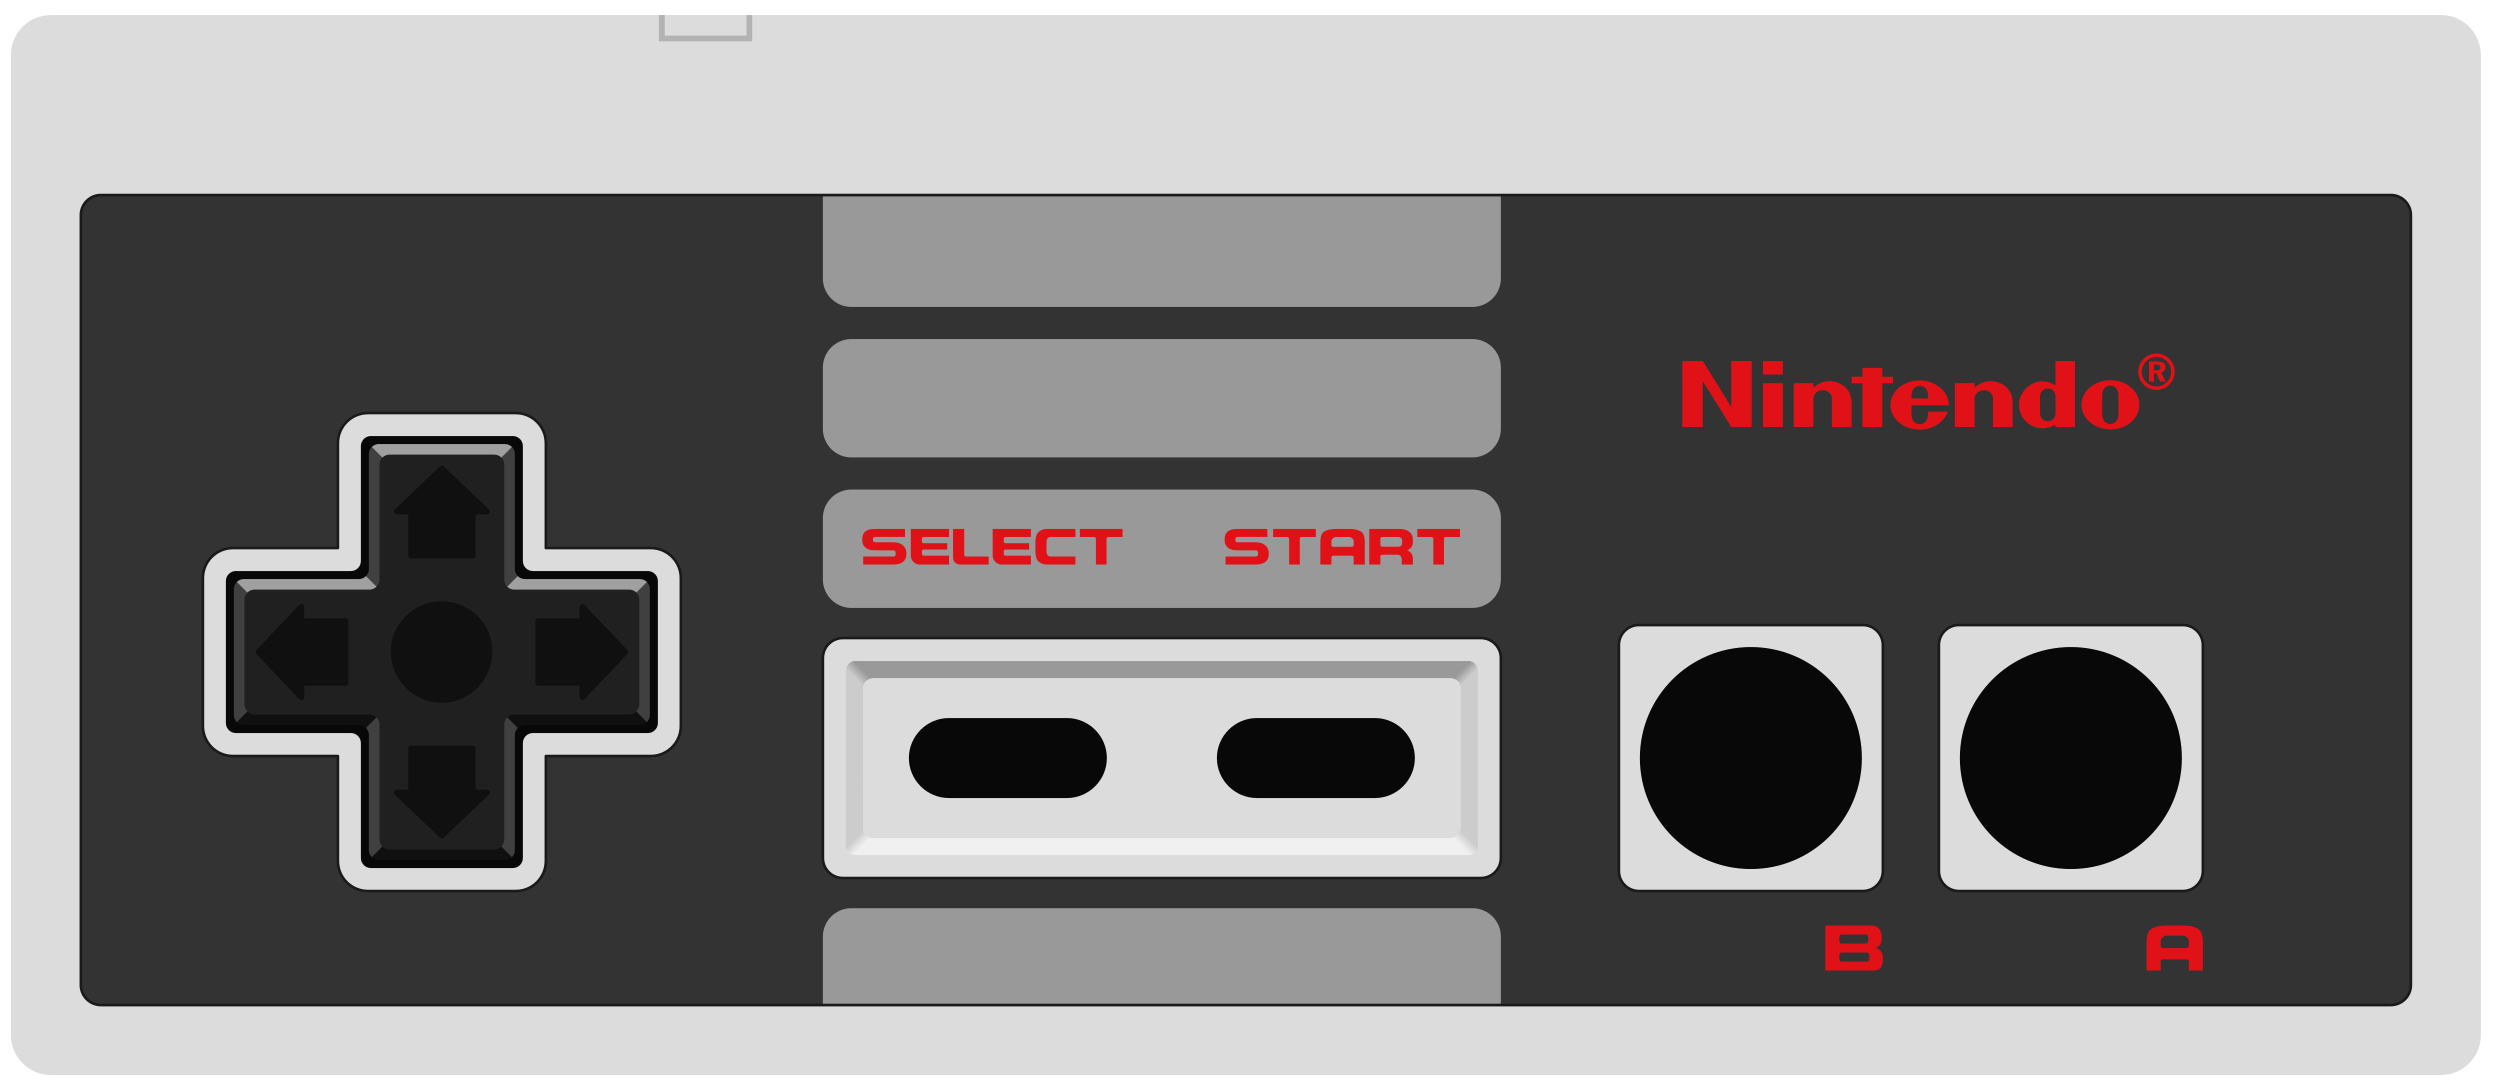
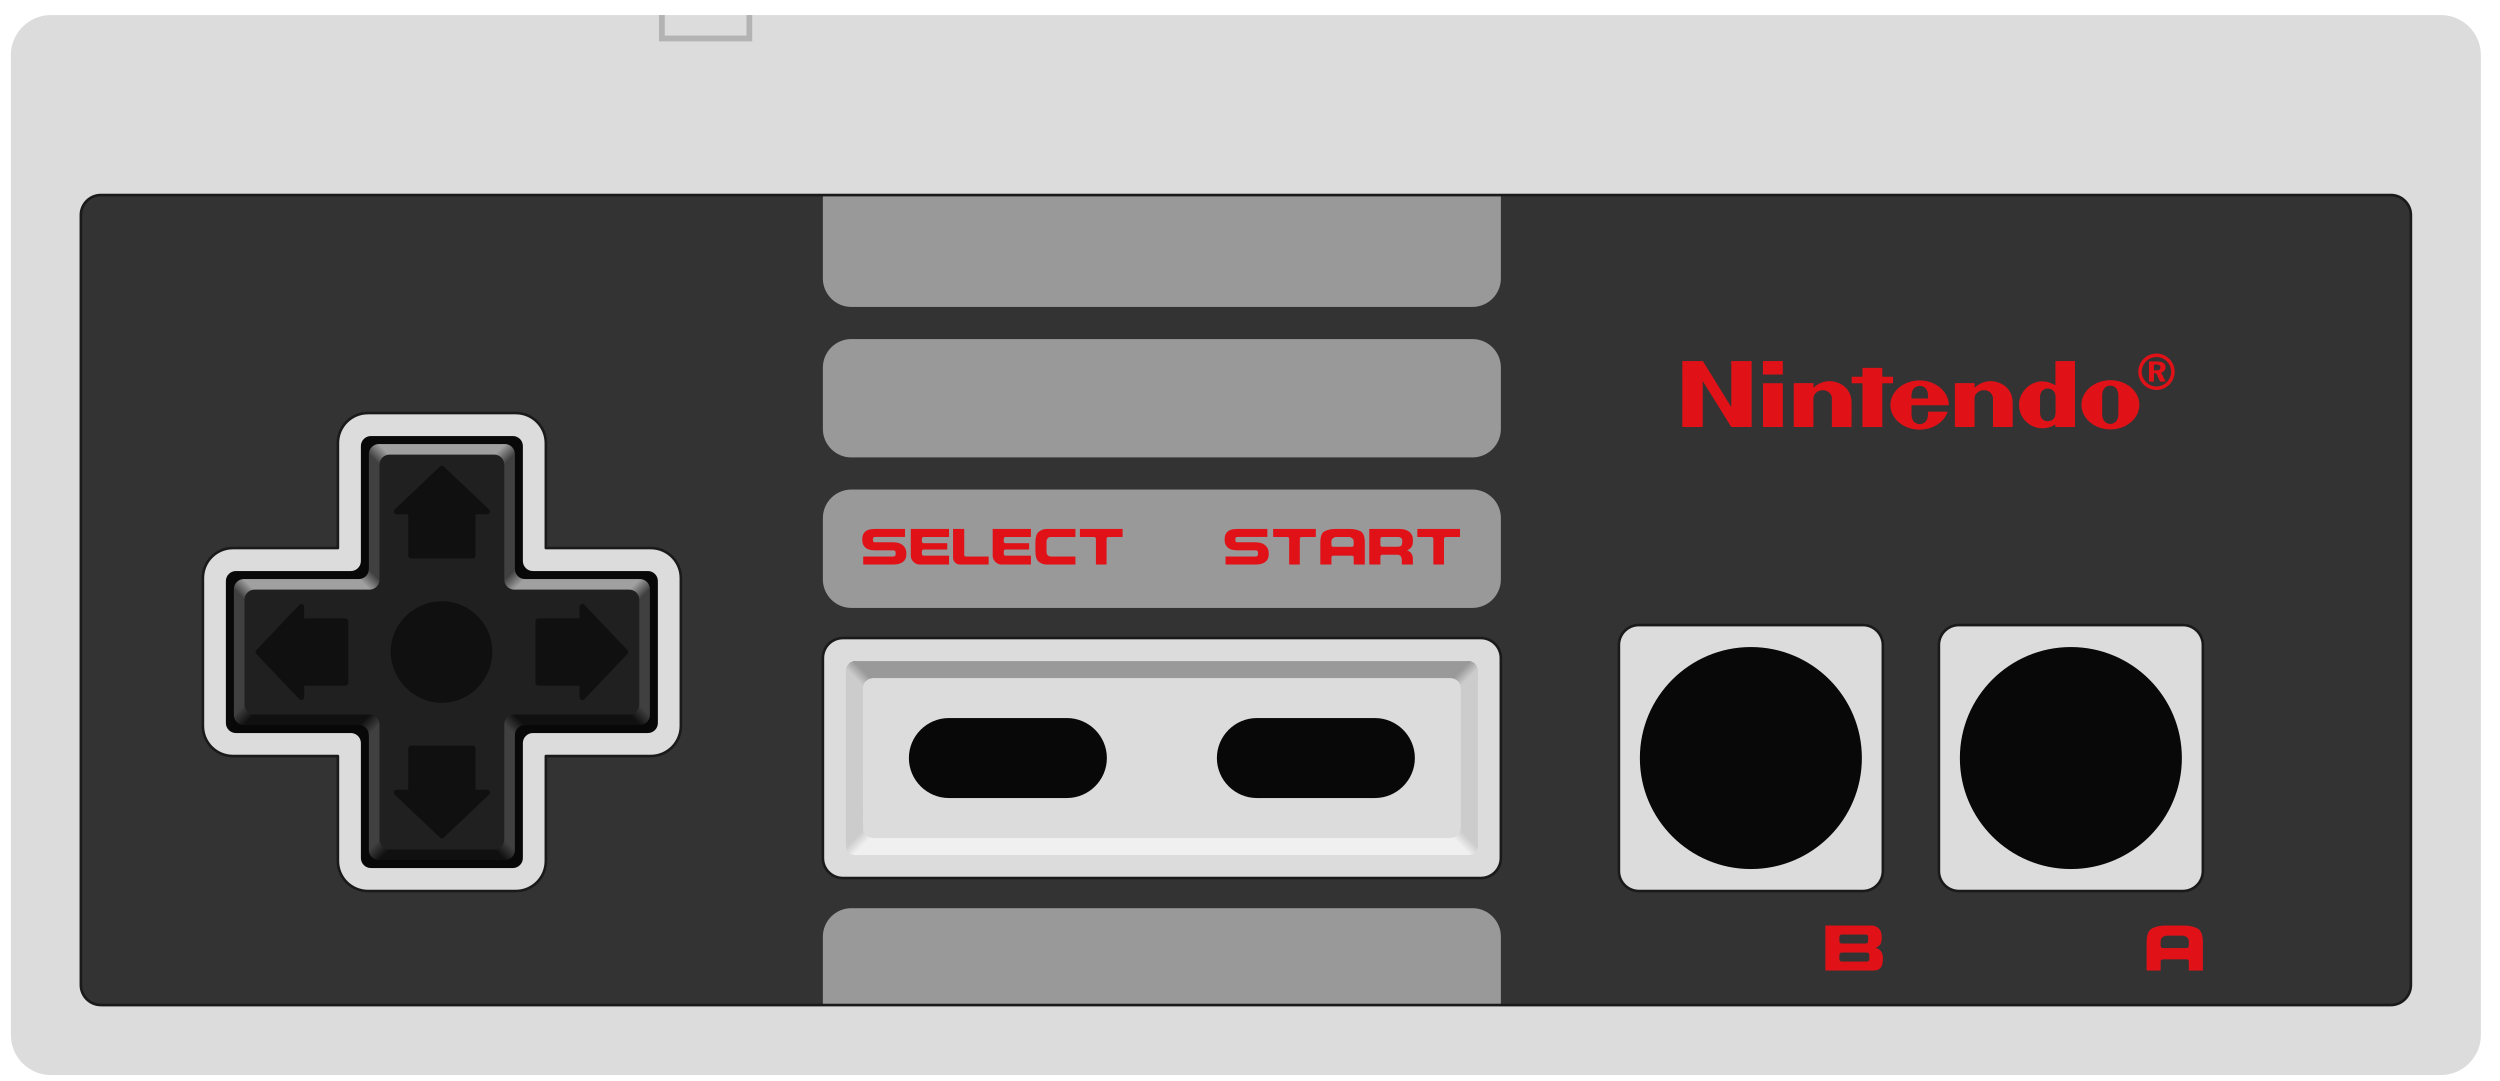
<svg xmlns="http://www.w3.org/2000/svg" xmlns:xlink="http://www.w3.org/1999/xlink" xml:space="preserve" viewBox="0 0 472 204" width="472px" height="204px" version="1.1" style="shape-rendering:geometricPrecision; fill-rule:evenodd; clip-rule:evenodd">
  <defs>
    <style type="text/css">
    .str0 {stroke:#1A1A1A;stroke-width:0.5;stroke-linejoin:round}
    .fil11 {fill:none}
    .fil12 {fill:#080808}
    .fil15 {fill:#101010}
-     .fil16 {fill:#202020}
+     .fil25 {fill:#202020}
    .fil9 {fill:#333333}
    .fil13 {fill:#404040}
    .fil3 {fill:#999999}
    .fil14 {fill:#A0A0A0}
    .fil1 {fill:#B3B3B3}
    .fil2 {fill:#CCCCCC}
    .fil0 {fill:gainsboro}
    .fil10 {fill:#E01218}
    .fil4 {fill:#F0F0F0}
-     .fil17 {fill:black;fill-opacity:0.5}
-     .fil6 {fill:url(#id0)}
-     .fil7 {fill:url(#id1)}
-     .fil5 {fill:url(#id2)}
-     .fil8 {fill:url(#id3)}
+     .fil26 {fill:black;fill-opacity:0.5}
+     .fil24 {fill:url(#id0)}
+     .fil17 {fill:url(#id1)}
+     .fil23 {fill:url(#id2)}
+     .fil20 {fill:url(#id3)}
+     .fil19 {fill:url(#id4)}
+     .fil16 {fill:url(#id5)}
+     .fil21 {fill:url(#id6)}
+     .fil18 {fill:url(#id7)}
+     .fil22 {fill:url(#id8)}
+     .fil6 {fill:url(#id9)}
+     .fil7 {fill:url(#id10)}
+     .fil5 {fill:url(#id11)}
+     .fil8 {fill:url(#id12)}
  </style>
-     <linearGradient id="id0" gradientUnits="userSpaceOnUse" x1="277.194" y1="128.075" x2="275.753" y2="126.633">
+     <linearGradient id="id0" gradientUnits="objectBoundingBox" x1="56.717%" y1="43.282%" x2="43.283%" y2="56.718%">
+       <stop offset="0" style="stop-opacity:1; stop-color:#404040" />
+       <stop offset="1" style="stop-opacity:1; stop-color:#101010" />
+     </linearGradient>
+     <linearGradient id="id1" gradientUnits="userSpaceOnUse" x1="50.162" y1="117.194" x2="52.026" y2="115.33">
+       <stop offset="0" style="stop-opacity:1; stop-color:#404040" />
+       <stop offset="1" style="stop-opacity:1; stop-color:#A0A0A0" />
+     </linearGradient>
+     <linearGradient id="id2" gradientUnits="userSpaceOnUse" xlink:href="#id0" x1="91.226" y1="132.77" x2="93.09" y2="130.905">
+   </linearGradient>
+     <linearGradient id="id3" gradientUnits="objectBoundingBox" xlink:href="#id1" x1="56.717%" y1="56.718%" x2="43.283%" y2="43.282%">
+   </linearGradient>
+     <linearGradient id="id4" gradientUnits="userSpaceOnUse" xlink:href="#id1" x1="91.226" y1="113.441" x2="93.09" y2="115.306">
+   </linearGradient>
+     <linearGradient id="id5" gradientUnits="userSpaceOnUse" xlink:href="#id1" x1="75.626" y1="113.441" x2="73.762" y2="115.306">
+   </linearGradient>
+     <linearGradient id="id6" gradientUnits="userSpaceOnUse" xlink:href="#id0" x1="75.627" y1="132.77" x2="73.762" y2="130.906">
+   </linearGradient>
+     <linearGradient id="id7" gradientUnits="userSpaceOnUse" xlink:href="#id1" x1="75.65" y1="91.706" x2="77.514" y2="89.842">
+   </linearGradient>
+     <linearGradient id="id8" gradientUnits="objectBoundingBox" xlink:href="#id0" x1="43.282%" y1="43.283%" x2="56.718%" y2="56.717%">
+   </linearGradient>
+     <linearGradient id="id9" gradientUnits="userSpaceOnUse" x1="277.194" y1="128.075" x2="275.753" y2="126.633">
      <stop offset="0" style="stop-opacity:1; stop-color:#CCCCCC" />
      <stop offset="1" style="stop-opacity:1; stop-color:#999999" />
    </linearGradient>
-     <linearGradient id="id1" gradientUnits="userSpaceOnUse" x1="161.53" y1="158.162" x2="162.971" y2="159.604">
+     <linearGradient id="id10" gradientUnits="userSpaceOnUse" x1="161.53" y1="158.162" x2="162.971" y2="159.604">
      <stop offset="0" style="stop-opacity:1; stop-color:#CCCCCC" />
      <stop offset="1" style="stop-opacity:1; stop-color:#F0F0F0" />
    </linearGradient>
-     <linearGradient id="id2" gradientUnits="userSpaceOnUse" xlink:href="#id0" x1="161.529" y1="128.075" x2="162.971" y2="126.633">
+     <linearGradient id="id11" gradientUnits="userSpaceOnUse" xlink:href="#id9" x1="161.529" y1="128.075" x2="162.971" y2="126.633">
  </linearGradient>
-     <linearGradient id="id3" gradientUnits="userSpaceOnUse" xlink:href="#id1" x1="277.194" y1="158.162" x2="275.752" y2="159.604">
+     <linearGradient id="id12" gradientUnits="userSpaceOnUse" xlink:href="#id10" x1="277.194" y1="158.162" x2="275.752" y2="159.604">
  </linearGradient>
  </defs>
  <g>
    <g id="shell">
      <path class="fil0" d="M9.605 2.84l451.232 0c4.16,0 7.552,3.392 7.552,7.552l0 185.024c0,4.16 -3.392,7.552 -7.552,7.552l-451.232 0c-4.159,0 -7.552,-3.392 -7.552,-7.552l0 -185.024c0,-4.16 3.393,-7.552 7.552,-7.552z" />
      <polygon class="fil1" points="125.503,6.718 140.934,6.718 140.934,2.84 142.023,2.84 142.023,7.807 124.414,7.807 124.414,2.84 125.503,2.84 " />
      <g id="border">
        <path class="fil2" d="M159.702 159.544l-0.001 -32.85c0,-0.52 0.213,-0.992 0.555,-1.334l3.209 3.208c-0.343,0.342 -0.556,0.817 -0.555,1.334l0.032 26.779c0.001,0.517 0.213,0.992 0.555,1.334l-3.241 2.863c-0.342,-0.342 -0.554,-0.814 -0.554,-1.334z" />
        <path class="fil2" d="M279.022 159.544l0.001 -32.85c0,-0.52 -0.212,-0.992 -0.554,-1.334l-3.211 3.208c0.342,0.342 0.555,0.817 0.555,1.334l0 26.432c0,0.517 -0.213,0.993 -0.555,1.335l3.21 3.209c0.342,-0.342 0.554,-0.814 0.554,-1.334z" />
        <path class="fil3" d="M161.59 124.805l115.545 0c0.52,0 0.992,0.212 1.334,0.554l-3.211 3.209c-0.342,-0.342 -0.816,-0.554 -1.334,-0.554l-109.125 0c-0.518,0 -0.992,0.212 -1.334,0.554l-3.209 -3.209c0.342,-0.342 0.814,-0.554 1.334,-0.554z" />
        <path class="fil4" d="M161.591 161.432l115.543 0c0.52,0 0.992,-0.212 1.334,-0.554l-3.21 -3.209c-0.342,0.342 -0.815,0.554 -1.334,0.554l-109.125 0c-0.518,0 -0.992,-0.212 -1.334,-0.554l-3.209 3.209c0.343,0.342 0.815,0.554 1.335,0.554z" />
        <path class="fil5" d="M161.59 124.805l3.209 3.209c-1.04,0 -1.889,0.848 -1.889,1.888l-3.209 -3.208c0,-1.04 0.848,-1.889 1.889,-1.889z" />
        <path class="fil6" d="M277.135 124.805l-3.211 3.209c1.04,0 1.889,0.848 1.889,1.888l3.21 -3.208c0,-1.04 -0.848,-1.889 -1.888,-1.889z" />
        <path class="fil7" d="M161.591 161.432l3.208 -3.209c-1.04,0 -1.889,-0.848 -1.889,-1.889l-3.208 3.21c0,1.04 0.848,1.888 1.889,1.888z" />
        <path class="fil8" d="M277.134 161.432l-3.21 -3.209c1.04,0 1.889,-0.848 1.889,-1.889l3.209 3.21c0,1.04 -0.848,1.888 -1.888,1.888z" />
      </g>
    </g>
    <g id="shield">
      <path class="fil9" d="M19.045 189.752l432.352 0c2.08,0 3.776,-1.696 3.776,-3.776l0 -145.376c0,-2.08 -1.696,-3.776 -3.776,-3.776l-432.352 0c-2.079,0 -3.776,1.696 -3.776,3.776l0 145.376c0,2.08 1.697,3.776 3.776,3.776zm24.922 -47.011l19.824 0 0 19.824c0,3.119 2.544,5.664 5.664,5.664l27.942 0c3.12,0 5.664,-2.545 5.664,-5.664l0 -19.824 19.824 0c3.12,0 5.664,-2.545 5.664,-5.664l0 -27.943c0,-3.119 -2.544,-5.664 -5.664,-5.664l-19.824 0 0 -19.824c0,-3.119 -2.544,-5.664 -5.664,-5.664l-27.942 0c-3.12,0 -5.664,2.545 -5.664,5.664l0 19.824 -19.824 0c-3.12,0 -5.664,2.545 -5.664,5.664l0 27.943c0,3.119 2.544,5.664 5.664,5.664zm115.168 -22.279l120.454 0c2.08,0 3.776,1.697 3.776,3.776l0 37.76c0,2.08 -1.696,3.776 -3.776,3.776l-120.454 0c-2.08,0 -3.776,-1.696 -3.776,-3.776l0 -37.76c0,-2.079 1.696,-3.776 3.776,-3.776zm210.701 47.767l42.291 0c2.08,0 3.776,-1.696 3.776,-3.776l0 -42.669c0,-2.08 -1.696,-3.776 -3.776,-3.776l-42.291 0c-2.08,0 -3.776,1.696 -3.776,3.776l0 42.669c0,2.08 1.696,3.776 3.776,3.776zm-60.416 0l42.291 0c2.08,0 3.776,-1.696 3.776,-3.776l0 -42.669c0,-2.08 -1.696,-3.776 -3.776,-3.776l-42.291 0c-2.08,0 -3.776,1.696 -3.776,3.776l0 42.669c0,2.08 1.696,3.776 3.776,3.776z" />
      <path class="fil3" d="M283.365 189.752l0 -12.919c0,-2.957 -2.414,-5.371 -5.371,-5.371l-117.263 0c-2.958,0 -5.372,2.414 -5.372,5.371l0 12.919 128.006 0zm-122.634 -97.325l117.263 0c2.958,0 5.371,2.414 5.371,5.372l0 11.604c0,2.958 -2.413,5.372 -5.371,5.372l-117.263 0c-2.958,0 -5.372,-2.413 -5.372,-5.372l0 -11.604c0,-2.959 2.413,-5.372 5.372,-5.372zm0 -28.412l117.263 0c2.958,0 5.371,2.413 5.371,5.371l0 11.604c0,2.958 -2.413,5.372 -5.371,5.372l-117.263 0c-2.958,0 -5.372,-2.413 -5.372,-5.372l0 -11.604c0,-2.959 2.413,-5.371 5.372,-5.371zm122.634 -27.191l0 15.753c0,2.958 -2.414,5.372 -5.371,5.372l-117.263 0c-2.958,0 -5.372,-2.413 -5.372,-5.372l0 -15.753 128.006 0z" />
      <path id="label-select" class="fil10" d="M162.972 106.587l0 -1.516 5.627 0c0.195,0 0.328,-0.041 0.397,-0.125 0.071,-0.085 0.106,-0.21 0.106,-0.377l0 -0.169c0,-0.166 -0.035,-0.292 -0.106,-0.376 -0.069,-0.084 -0.202,-0.125 -0.397,-0.125l-3.445 0c-0.841,0 -1.443,-0.183 -1.807,-0.549 -0.364,-0.365 -0.547,-0.799 -0.547,-1.303l0 -0.335c0,-0.559 0.183,-1.007 0.547,-1.343 0.364,-0.335 0.966,-0.503 1.807,-0.503l5.712 0 0 1.511 -5.624 0c-0.155,0 -0.262,0.032 -0.325,0.098 -0.063,0.067 -0.095,0.145 -0.095,0.237l0 0.335c0,0.099 0.032,0.178 0.095,0.24 0.063,0.063 0.17,0.095 0.325,0.095l3.362 0c0.839,0 1.47,0.198 1.889,0.59 0.422,0.393 0.631,0.871 0.631,1.432l0 0.253c0,0.615 -0.209,1.091 -0.631,1.426 -0.421,0.336 -1.054,0.504 -1.896,0.504l-5.625 0zm10.664 0c-0.449,0 -0.839,-0.168 -1.175,-0.504 -0.335,-0.336 -0.503,-0.729 -0.503,-1.177l0 -5.04 7.221 0 0 1.516 -4.787 0c-0.099,0 -0.179,0.033 -0.242,0.099 -0.063,0.066 -0.095,0.145 -0.095,0.237l0 0.501c0,0.099 0.032,0.177 0.095,0.24 0.063,0.063 0.143,0.095 0.242,0.095l4.452 0 0 1.194 -4.452 0c-0.099,0 -0.179,0.034 -0.242,0.101 -0.063,0.066 -0.095,0.145 -0.095,0.238l0 0.484c0,0.098 0.032,0.181 0.095,0.244 0.063,0.062 0.143,0.095 0.242,0.095l4.787 0 0 1.677 -5.543 0zm7.646 0c-0.393,0 -0.714,-0.125 -0.966,-0.378 -0.253,-0.253 -0.379,-0.574 -0.379,-0.966l0 -5.377 2.108 0 0 4.87c0,0.111 0.029,0.195 0.085,0.25 0.055,0.056 0.139,0.085 0.25,0.085l4.279 0 0 1.516 -5.377 0zm7.813 0c-0.448,0 -0.839,-0.168 -1.174,-0.504 -0.336,-0.336 -0.504,-0.729 -0.504,-1.177l0 -5.04 7.221 0 0 1.516 -4.787 0c-0.099,0 -0.179,0.033 -0.242,0.099 -0.063,0.066 -0.095,0.145 -0.095,0.237l0 0.501c0,0.099 0.032,0.177 0.095,0.24 0.063,0.063 0.143,0.095 0.242,0.095l4.452 0 0 1.194 -4.452 0c-0.099,0 -0.179,0.034 -0.242,0.101 -0.063,0.066 -0.095,0.145 -0.095,0.238l0 0.484c0,0.098 0.032,0.181 0.095,0.244 0.063,0.062 0.143,0.095 0.242,0.095l4.787 0 0 1.677 -5.543 0zm8.488 0c-0.503,0 -0.98,-0.168 -1.428,-0.504 -0.448,-0.336 -0.672,-1.009 -0.672,-2.016l0 -1.681c0,-1.007 0.224,-1.679 0.672,-2.017 0.448,-0.335 0.925,-0.503 1.428,-0.503l5.46 0 0 1.516 -4.623 0c-0.279,0 -0.491,0.084 -0.63,0.251 -0.14,0.169 -0.21,0.364 -0.21,0.588l0 2.011c0,0.224 0.07,0.419 0.21,0.588 0.139,0.166 0.351,0.251 0.63,0.251l4.623 0 0 1.516 -5.46 0zm9.324 0l0 -4.869c0,-0.09 -0.034,-0.169 -0.1,-0.235 -0.066,-0.066 -0.145,-0.101 -0.235,-0.101l-2.687 0 0 -1.516 8.059 0 0 1.516 -2.688 0c-0.099,0 -0.18,0.035 -0.242,0.101 -0.063,0.066 -0.095,0.145 -0.095,0.235l0 4.869 -2.012 0z" />
      <path id="label-start" class="fil10" d="M231.385 106.587l0 -1.516 5.627 0c0.195,0 0.327,-0.041 0.397,-0.125 0.07,-0.085 0.106,-0.21 0.106,-0.377l0 -0.169c0,-0.166 -0.036,-0.292 -0.106,-0.376 -0.07,-0.084 -0.202,-0.125 -0.397,-0.125l-3.446 0c-0.84,0 -1.442,-0.183 -1.806,-0.549 -0.364,-0.365 -0.547,-0.799 -0.547,-1.303l0 -0.335c0,-0.559 0.183,-1.007 0.547,-1.343 0.364,-0.335 0.966,-0.503 1.806,-0.503l5.713 0 0 1.511 -5.625 0c-0.154,0 -0.261,0.032 -0.324,0.098 -0.063,0.067 -0.095,0.145 -0.095,0.237l0 0.335c0,0.099 0.032,0.178 0.095,0.24 0.063,0.063 0.17,0.095 0.324,0.095l3.363 0c0.839,0 1.469,0.198 1.889,0.59 0.421,0.393 0.631,0.871 0.631,1.432l0 0.253c0,0.615 -0.21,1.091 -0.631,1.426 -0.421,0.336 -1.054,0.504 -1.896,0.504l-5.625 0zm39.23 0l0 -4.869c0,-0.09 -0.034,-0.169 -0.1,-0.235 -0.067,-0.066 -0.145,-0.101 -0.235,-0.101l-2.687 0 0 -1.516 8.059 0 0 1.516 -2.689 0c-0.098,0 -0.179,0.035 -0.242,0.101 -0.062,0.066 -0.095,0.145 -0.095,0.235l0 4.869 -2.011 0zm-27.222 0l0 -4.869c0,-0.09 -0.035,-0.169 -0.101,-0.235 -0.066,-0.066 -0.145,-0.101 -0.235,-0.101l-2.686 0 0 -1.516 8.058 0 0 1.516 -2.688 0c-0.099,0 -0.18,0.035 -0.242,0.101 -0.063,0.066 -0.095,0.145 -0.095,0.235l0 4.869 -2.011 0zm11.849 -3.355c0.091,0 0.17,-0.032 0.236,-0.095 0.067,-0.063 0.101,-0.144 0.101,-0.242l0 -0.672c0,-0.253 -0.099,-0.455 -0.294,-0.61 -0.197,-0.154 -0.407,-0.231 -0.631,-0.231l-2.355 0c-0.224,0 -0.434,0.077 -0.631,0.231 -0.195,0.155 -0.294,0.357 -0.294,0.61l0 0.672c0,0.098 0.032,0.179 0.095,0.242 0.063,0.063 0.143,0.095 0.242,0.095l3.531 0zm-5.965 3.355l0 -4.201c0,-1.12 0.28,-1.819 0.84,-2.101 0.56,-0.279 1.232,-0.419 2.015,-0.419l2.689 0c0.783,0 1.455,0.14 2.014,0.419 0.561,0.282 0.841,0.981 0.841,2.101l0 4.201 -2.097 0 0 -1.342c0,-0.09 -0.034,-0.169 -0.101,-0.235 -0.066,-0.066 -0.145,-0.1 -0.236,-0.1l-3.531 0c-0.099,0 -0.179,0.034 -0.242,0.1 -0.063,0.066 -0.095,0.145 -0.095,0.235l0 1.342 -2.097 0zm9.242 0l0 -6.721 5.715 0c0.786,0 1.402,0.181 1.85,0.545 0.448,0.364 0.672,0.855 0.672,1.47l0 0.419c0,0.783 -0.365,1.315 -1.095,1.595 0.73,0.28 1.095,0.841 1.095,1.683l0 1.009 -2.102 0 0 -0.84c0,-0.337 -0.07,-0.588 -0.212,-0.757 -0.139,-0.168 -0.321,-0.252 -0.546,-0.252l-2.943 0c-0.099,0 -0.18,0.034 -0.242,0.1 -0.063,0.066 -0.096,0.145 -0.096,0.236l0 1.513 -2.096 0zm5.459 -3.366c0.195,0 0.371,-0.055 0.525,-0.166 0.155,-0.111 0.231,-0.336 0.231,-0.669l0 -0.335c0,-0.222 -0.076,-0.391 -0.231,-0.502 -0.154,-0.111 -0.33,-0.167 -0.525,-0.167l-3.025 0c-0.099,0 -0.18,0.033 -0.242,0.099 -0.063,0.066 -0.096,0.145 -0.096,0.237l0 1.168c0,0.099 0.033,0.179 0.096,0.242 0.062,0.063 0.143,0.093 0.242,0.093l3.025 0z" />
      <path id="label-nintendo" class="fil10" d="M360.891 75.23c-0.006,-0.726 0.01,-1.211 0.248,-1.624 0.292,-0.51 0.829,-0.752 1.317,-0.755l-0.002 0c0.488,0.003 1.025,0.245 1.317,0.755 0.238,0.415 0.248,0.9 0.243,1.625l-3.123 -0.001zm3.11 2.495c0,0 0.002,0.038 0.002,0.502 0,1.514 -0.996,1.85 -1.549,1.85 -0.553,0 -1.566,-0.336 -1.566,-1.85 0,-0.453 0.003,-1.709 0.003,-1.709 0,0 7.051,0.003 7.051,-0.002 0,-2.566 -2.479,-4.693 -5.523,-4.693 -3.045,0 -5.512,2.081 -5.512,4.648 0,2.567 2.467,4.647 5.512,4.647 2.525,0 4.659,-1.442 5.31,-3.395l-3.728 0.002zm11.777 -5.764c1.399,-0.04 4.239,0.877 4.219,4.154 -0.003,0.581 -0.002,4.504 -0.002,4.504l-3.718 0c0,0 0,-4.919 0,-5.437 0,-0.721 -0.69,-1.523 -1.711,-1.523 -1.019,0 -1.777,0.802 -1.777,1.523 0,0.354 0.005,5.437 0.005,5.437l-3.716 0 0.003 -8.277 3.714 -0.003c0,0 -0.004,0.666 0,0.871 0.715,-0.683 1.747,-1.213 2.983,-1.249zm-30.419 0c1.4,-0.04 4.239,0.877 4.219,4.154 -0.003,0.581 -0.002,4.504 -0.002,4.504l-3.718 0c0,0 0,-4.919 0,-5.437 0,-0.721 -0.69,-1.523 -1.71,-1.523 -1.019,0 -1.778,0.802 -1.778,1.523 0,0.354 0.004,5.437 0.004,5.437l-3.715 0 -0.002 -8.277 3.719 -0.003c0,0 -0.005,0.666 0,0.871 0.715,-0.683 1.746,-1.213 2.983,-1.249l0 0zm42.705 -3.787l3.694 0 0 12.447 -3.7 0c0,0 -0.001,-0.401 -0.001,-0.478 -1.432,0.899 -3.049,0.898 -4.307,0.31 -0.338,-0.157 -2.56,-1.223 -2.56,-4.103 0,-2.185 2.061,-4.571 4.759,-4.335 0.888,0.079 1.519,0.402 2.118,0.739 -0.003,-1.916 -0.003,-4.58 -0.003,-4.58l0 0zm0.027 8.267c0,0 0,-1.038 0,-1.479 0,-1.28 -0.883,-1.607 -1.465,-1.607 -0.596,0 -1.468,0.327 -1.468,1.607 0,0.424 0.002,1.475 0.002,1.475 0,0 -0.002,1.032 -0.002,1.472 0,1.279 0.872,1.614 1.467,1.614 0.583,0 1.468,-0.335 1.468,-1.614 0,-0.532 -0.002,-1.468 -0.002,-1.468l0 0zm11.86 -0.024c0,0 -0.001,1.251 -0.001,1.753 0,1.32 -0.78,1.864 -1.53,1.864 -0.751,0 -1.533,-0.544 -1.533,-1.864 0,-0.502 0.002,-1.785 0.002,-1.785 0,0 0.002,-1.224 0.002,-1.726 0,-1.314 0.784,-1.854 1.529,-1.854 0.747,0 1.53,0.54 1.53,1.854 0,0.502 -0.002,1.43 0.003,1.762l-0.002 -0.004zm-1.503 -4.638c-3.022,0 -5.471,2.081 -5.471,4.648 0,2.567 2.45,4.648 5.471,4.648 3.021,0 5.47,-2.081 5.47,-4.648 0,-2.567 -2.449,-4.648 -5.47,-4.648zm-65.603 -1.064l0 -2.543 3.751 0 0 2.543 -3.751 0zm0.008 9.906l0 -8.278 3.743 0.002 0 8.277 -3.743 -0.001zm18.779 0l0.002 -8.26 -2.036 0 0 -1.229 2.037 -0.002 -0.003 -1.676 3.746 0 0 1.675 2.026 0 0 1.231 -2.026 0.001 0.003 8.26 -3.749 0zm-34.011 0l0.002 -12.447 3.878 0 5.365 8.68 -0.003 -8.68 3.848 0 0 12.447 -3.842 0 -5.394 -8.68 0 8.68 -3.854 0zm89.604 -12.383c1.086,0 1.626,0.369 1.626,1.097 0,0.501 -0.312,0.88 -0.832,1.01l0.852 1.7 -1.031 0 -0.728 -1.559 -0.453 0 0 1.559 -0.928 0 0 -3.807 1.494 0zm-0.085 -1.488c-1.897,0 -3.437,1.54 -3.437,3.437 0,1.896 1.54,3.436 3.437,3.436 1.897,0 3.436,-1.54 3.436,-3.436 0,-1.897 -1.539,-3.437 -3.436,-3.437zm2.779 3.439c0,1.534 -1.245,2.78 -2.779,2.78 -1.534,0 -2.779,-1.246 -2.779,-2.78 0,-1.534 1.245,-2.779 2.779,-2.779 1.534,0 2.779,1.243 2.779,2.779zm-3.26 -0.261l0.453 0c0.529,0 0.785,-0.161 0.785,-0.539 0,-0.396 -0.274,-0.568 -0.831,-0.568l-0.407 0 0 1.107z" />
      <path id="label-b" class="fil10" d="M352.502 181.542c0.116,0 0.216,-0.041 0.299,-0.12 0.084,-0.08 0.127,-0.182 0.127,-0.307l0 -0.85c-0.009,-0.104 -0.054,-0.202 -0.133,-0.29 -0.08,-0.089 -0.177,-0.134 -0.293,-0.134l-4.795 0c-0.124,0 -0.226,0.043 -0.306,0.127 -0.079,0.084 -0.12,0.183 -0.12,0.297l0 0.85c0,0.125 0.041,0.227 0.12,0.307 0.08,0.079 0.182,0.12 0.306,0.12l4.795 0zm-0.217 -3.402c0.115,0 0.213,-0.041 0.292,-0.12 0.088,-0.08 0.134,-0.182 0.134,-0.307l0 -0.85c0,-0.114 -0.044,-0.213 -0.127,-0.297 -0.084,-0.084 -0.184,-0.127 -0.299,-0.127l-4.578 0c-0.124,0 -0.226,0.043 -0.306,0.127 -0.079,0.084 -0.12,0.183 -0.12,0.297l0 0.85c0,0.125 0.041,0.227 0.12,0.307 0.08,0.079 0.182,0.12 0.306,0.12l4.578 0zm-7.658 5.103l0 -8.505 8.726 0c0.496,0 0.941,0.177 1.331,0.531 0.39,0.355 0.585,0.886 0.585,1.594l0 0.32c0,0.637 -0.172,1.097 -0.519,1.381 -0.347,0.284 -0.599,0.426 -0.76,0.426 0.429,0 0.785,0.177 1.068,0.531 0.286,0.356 0.429,0.78 0.429,1.277l0 0.317c0,0.711 -0.143,1.241 -0.427,1.597 -0.283,0.354 -0.744,0.531 -1.383,0.531l-9.05 0z" />
      <path id="label-a" class="fil10" d="M412.823 178.997c0.115,0 0.216,-0.041 0.299,-0.12 0.084,-0.079 0.128,-0.182 0.128,-0.306l0 -0.851c0,-0.319 -0.125,-0.576 -0.373,-0.771 -0.249,-0.195 -0.514,-0.293 -0.798,-0.293l-2.98 0c-0.284,0 -0.549,0.098 -0.799,0.293 -0.247,0.195 -0.372,0.452 -0.372,0.771l0 0.851c0,0.124 0.041,0.227 0.121,0.306 0.079,0.079 0.181,0.12 0.306,0.12l4.468 0zm-7.548 4.246l0 -5.316c0,-1.418 0.353,-2.303 1.063,-2.658 0.708,-0.354 1.559,-0.531 2.55,-0.531l3.402 0c0.991,0 1.842,0.177 2.549,0.531 0.71,0.355 1.064,1.24 1.064,2.658l0 5.316 -2.653 0 0 -1.699c0,-0.113 -0.044,-0.213 -0.128,-0.297 -0.083,-0.084 -0.184,-0.127 -0.299,-0.127l-4.468 0c-0.125,0 -0.227,0.043 -0.306,0.127 -0.08,0.084 -0.121,0.184 -0.121,0.297l0 1.699 -2.653 0z" />
      <path class="fil11 str0" d="M19.045 189.752l432.352 0c2.08,0 3.776,-1.696 3.776,-3.776l0 -145.376c0,-2.08 -1.696,-3.776 -3.776,-3.776l-432.352 0c-2.079,0 -3.776,1.696 -3.776,3.776l0 145.376c0,2.08 1.697,3.776 3.776,3.776zm24.922 -47.011l19.824 0 0 19.824c0,3.119 2.544,5.664 5.664,5.664l27.942 0c3.12,0 5.664,-2.545 5.664,-5.664l0 -19.824 19.824 0c3.12,0 5.664,-2.545 5.664,-5.664l0 -27.943c0,-3.119 -2.544,-5.664 -5.664,-5.664l-19.824 0 0 -19.824c0,-3.119 -2.544,-5.664 -5.664,-5.664l-27.942 0c-3.12,0 -5.664,2.545 -5.664,5.664l0 19.824 -19.824 0c-3.12,0 -5.664,2.545 -5.664,5.664l0 27.943c0,3.119 2.544,5.664 5.664,5.664zm115.168 -22.279l120.454 0c2.08,0 3.776,1.697 3.776,3.776l0 37.76c0,2.08 -1.696,3.776 -3.776,3.776l-120.454 0c-2.08,0 -3.776,-1.696 -3.776,-3.776l0 -37.76c0,-2.079 1.696,-3.776 3.776,-3.776zm210.701 47.767l42.291 0c2.08,0 3.776,-1.696 3.776,-3.776l0 -42.669c0,-2.08 -1.696,-3.776 -3.776,-3.776l-42.291 0c-2.08,0 -3.776,1.696 -3.776,3.776l0 42.669c0,2.08 1.696,3.776 3.776,3.776zm-60.416 0l42.291 0c2.08,0 3.776,-1.696 3.776,-3.776l0 -42.669c0,-2.08 -1.696,-3.776 -3.776,-3.776l-42.291 0c-2.08,0 -3.776,1.696 -3.776,3.776l0 42.669c0,2.08 1.696,3.776 3.776,3.776z" />
    </g>
    <g id="holes">
      <path class="fil12" d="M44.534 138.398l21.712 0c1.04,0 1.888,0.848 1.888,1.888l0 21.712c0,1.04 0.848,1.888 1.888,1.888l26.809 0c1.04,0 1.888,-0.848 1.888,-1.888l0 -21.712c0,-1.04 0.848,-1.888 1.888,-1.888l21.712 0c1.04,0 1.888,-0.848 1.888,-1.888l0 -26.809c0,-1.04 -0.848,-1.888 -1.888,-1.888l-21.712 0c-1.04,0 -1.888,-0.848 -1.888,-1.888l0 -21.712c0,-1.04 -0.848,-1.888 -1.888,-1.888l-26.809 0c-1.04,0 -1.888,0.848 -1.888,1.888l0 21.712c0,1.04 -0.848,1.888 -1.888,1.888l-21.712 0c-1.04,0 -1.888,0.848 -1.888,1.888l0 26.809c0,1.04 0.848,1.888 1.888,1.888z" />
      <path class="fil12" d="M208.977 143.118c0,4.154 -3.398,7.552 -7.551,7.552l-22.278 0c-4.153,0 -7.551,-3.398 -7.551,-7.552 0,-4.153 3.398,-7.551 7.551,-7.551l22.278 0c4.153,0 7.551,3.398 7.551,7.551z" />
      <path class="fil12" d="M267.128 143.118c0,4.154 -3.399,7.552 -7.551,7.552l-22.279 0c-4.153,0 -7.551,-3.398 -7.551,-7.552 0,-4.153 3.398,-7.551 7.551,-7.551l22.279 0c4.153,0 7.551,3.398 7.551,7.551z" />
      <circle class="fil12" cx="330.565" cy="143.118" r="20.957" />
      <circle class="fil12" cx="390.981" cy="143.118" r="20.957" />
    </g>
    <g id="dpad">
-       <path class="fil13" d="M97.763 137.442c-0.342,0.342 -0.554,0.814 -0.554,1.334l0 21.712c0,0.52 -0.213,0.992 -0.554,1.334l-26.457 0c-0.342,-0.342 -0.554,-0.814 -0.554,-1.334l0 -21.712c0,-0.52 -0.212,-0.992 -0.554,-1.334l0 -1.108 -24.38 0c-0.342,-0.342 -0.554,-0.814 -0.554,-1.334l0 -23.789c0,-0.52 0.212,-0.992 0.554,-1.334l24.38 0 0 -1.108c0.342,-0.342 0.554,-0.814 0.554,-1.334l0 -21.712c0,-0.52 0.212,-0.992 0.554,-1.334l26.457 0c0.341,0.342 0.554,0.814 0.554,1.334l0 21.712c0,0.52 0.212,0.992 0.554,1.334l0 1.108 24.38 0c0.342,0.342 0.554,0.814 0.554,1.334l0 23.789c0,0.52 -0.212,0.992 -0.554,1.334l-24.38 0 0 1.108z" />
-       <path class="fil14" d="M96.655 84.389c-0.342,-0.342 -0.814,-0.554 -1.334,-0.554l-23.789 0c-0.52,0 -0.992,0.212 -1.334,0.554l13.228 13.229 13.229 -13.229zm-27.565 24.38c-0.342,0.342 -0.814,0.554 -1.334,0.554l-21.712 0c-0.52,0 -0.992,0.212 -1.334,0.554l13.228 13.229 25.488 0 -14.336 -14.337zm28.673 0c0.342,0.342 0.814,0.554 1.334,0.554l21.712 0c0.52,0 0.992,0.212 1.334,0.554l-13.229 13.229 -25.488 0 14.337 -14.337z" />
-       <path class="fil15" d="M96.655 161.822c-0.342,0.342 -0.814,0.554 -1.334,0.554l-23.789 0c-0.52,0 -0.992,-0.212 -1.334,-0.554l13.228 -13.228 13.229 13.228zm-38.717 -38.716l-13.228 13.228c0.342,0.342 0.814,0.554 1.334,0.554l21.712 0c0.52,0 0.992,0.212 1.334,0.554l14.336 -14.336 -25.488 0zm50.976 0l13.229 13.228c-0.342,0.342 -0.814,0.554 -1.334,0.554l-21.712 0c-0.52,0 -0.992,0.212 -1.334,0.554l-14.337 -14.336 25.488 0z" />
-       <path class="fil16" d="M95.21 158.49l0 -21.712c0,-1.04 0.848,-1.888 1.888,-1.888l21.712 0c1.04,0 1.888,-0.848 1.888,-1.888l0 -19.793c0,-1.04 -0.848,-1.888 -1.888,-1.888l-21.712 0c-1.04,0 -1.888,-0.848 -1.888,-1.888l0 -21.712c0,-1.04 -0.848,-1.888 -1.888,-1.888l-19.792 0c-1.04,0 -1.888,0.848 -1.888,1.888l0 21.712c0,1.04 -0.848,1.888 -1.888,1.888l-21.712 0c-1.04,0 -1.888,0.848 -1.888,1.888l0 19.793c0,1.04 0.848,1.888 1.888,1.888l21.712 0c1.04,0 1.888,0.848 1.888,1.888l0 21.712c0,1.04 0.848,1.888 1.888,1.888l19.792 0c1.04,0 1.888,-0.848 1.888,-1.888z" />
-       <path class="fil17" d="M77.618 140.772l11.616 0c0.297,0 0.538,0.24 0.538,0.537l0 7.786 2.191 0c0.142,0.001 0.284,0.057 0.389,0.168 0.204,0.215 0.195,0.555 -0.019,0.759l-8.537 8.11c-0.206,0.196 -0.532,0.198 -0.74,0l-8.509 -8.083c-0.12,-0.099 -0.196,-0.249 -0.196,-0.416 0,-0.297 0.24,-0.538 0.538,-0.538l2.19 0 0 -7.786c0,-0.297 0.242,-0.537 0.539,-0.537zm11.616 -35.332l-11.616 0c-0.297,0 -0.539,-0.241 -0.539,-0.538l0 -7.786 -2.19 0c-0.298,0 -0.538,-0.241 -0.538,-0.538 0,-0.167 0.076,-0.317 0.196,-0.416l8.509 -8.083c0.208,-0.198 0.534,-0.196 0.74,0l8.537 8.11c0.214,0.204 0.223,0.544 0.019,0.759 -0.105,0.111 -0.247,0.167 -0.389,0.167l-2.191 0.001 0 7.786c0,0.297 -0.241,0.538 -0.538,0.538zm11.858 23.474l0 -11.617c0,-0.297 0.241,-0.538 0.538,-0.538l7.786 0 0 -2.191c0.001,-0.142 0.057,-0.283 0.168,-0.389 0.214,-0.203 0.554,-0.195 0.758,0.019l8.111 8.537c0.196,0.206 0.198,0.532 0,0.741l-8.084 8.508c-0.098,0.12 -0.248,0.197 -0.416,0.197 -0.296,0 -0.537,-0.241 -0.537,-0.538l0 -2.191 -7.786 0c-0.297,0 -0.538,-0.241 -0.538,-0.538zm-8.14 -5.879c0,-5.26 -4.266,-9.526 -9.526,-9.526 -5.26,0 -9.668,4.266 -9.668,9.526 0,5.26 4.408,9.667 9.668,9.667 5.26,0 9.526,-4.407 9.526,-9.667zm-27.192 -5.738l0 11.617c0,0.297 -0.241,0.538 -0.538,0.538l-7.786 0 0 2.191c0,0.297 -0.241,0.538 -0.538,0.538 -0.167,0 -0.317,-0.077 -0.415,-0.197l-8.084 -8.508c-0.198,-0.209 -0.196,-0.535 0,-0.741l8.111 -8.537c0.204,-0.214 0.544,-0.222 0.758,-0.019 0.111,0.106 0.167,0.247 0.167,0.389l0.001 2.191 7.786 0c0.297,0 0.538,0.241 0.538,0.538z" />
+       <path class="fil13" d="M97.209 160.488l-27.565 0c0,-8.496 0,-16.992 0,-25.488l-25.488 0 0 -23.789 25.488 0c0,-8.496 0,-16.992 0,-25.488l27.565 0c0,8.496 0,16.992 0,25.488l25.488 0 0 23.789 -25.488 0c0,8.496 0,16.992 0,25.488z" />
+       <path class="fil14" d="M95.321 83.835l-23.789 0 0 1.888 11.894 11.895 11.895 -11.895 0 -1.888zm-27.541 25.488l-0.024 0 -21.712 0 0 1.888 11.894 11.895 25.488 0 -13.782 -13.783 -1.864 0zm31.292 0l0.025 0 21.712 0 0 1.888 -11.895 11.895 -25.488 0 13.783 -13.783 1.863 0z" />
+       <path class="fil15" d="M95.321 162.376l-23.789 0 0 -1.888 11.894 -11.894 11.895 11.894 0 1.888zm-27.541 -25.488l-0.024 0 -21.712 0 0 -1.888 11.894 -11.894 25.488 0 -13.782 13.782 -1.864 0zm31.292 0l0.025 0 21.712 0 0 -1.888 -11.895 -11.894 -25.488 0 13.783 13.782 1.863 0z" />
+       <path class="fil16" d="M81.633 119.424c0,1.04 -0.849,1.888 -1.888,1.888l-11.989 -11.989c1.04,0 1.888,-0.848 1.888,-1.888l11.989 11.989z" />
+       <path class="fil17" d="M56.144 123.2c0,-1.04 0.848,-1.888 1.888,-1.888l-11.989 -11.989c-1.039,0 -1.888,0.849 -1.888,1.888l11.989 11.989z" />
+       <path class="fil18" d="M81.633 97.712c0,-1.04 0.848,-1.888 1.888,-1.888l-11.989 -11.989c-1.04,0 -1.888,0.849 -1.888,1.888l11.989 11.989z" />
+       <path class="fil19" d="M85.22 119.424c0,1.04 0.848,1.888 1.888,1.888l11.989 -11.989c-1.04,0 -1.888,-0.848 -1.888,-1.888l-11.989 11.989z" />
+       <path class="fil20" d="M85.219 97.712c0,-1.04 -0.848,-1.888 -1.888,-1.888l11.989 -11.989c1.04,0 1.888,0.849 1.888,1.888l-11.989 11.989z" />
+       <path class="fil20" d="M110.708 123.2c0,-1.04 -0.848,-1.888 -1.888,-1.888l11.989 -11.989c1.039,0 1.888,0.849 1.888,1.888l-11.989 11.989z" />
+       <path class="fil21" d="M81.633 126.787c0,-1.04 -0.849,-1.888 -1.888,-1.888l-11.989 11.989c1.04,0 1.888,0.848 1.888,1.888l11.989 -11.989z" />
+       <path class="fil22" d="M56.145 123.011c0,1.04 0.848,1.888 1.888,1.888l-11.989 11.989c-1.04,0 -1.888,-0.849 -1.888,-1.888l11.989 -11.989z" />
+       <path class="fil22" d="M81.633 148.499c0,1.04 0.848,1.888 1.888,1.888l-11.989 11.989c-1.039,0 -1.888,-0.849 -1.888,-1.888l11.989 -11.989z" />
+       <path class="fil23" d="M85.22 126.787c0,-1.04 0.848,-1.888 1.888,-1.888l11.989 11.989c-1.04,0 -1.888,0.848 -1.888,1.888l-11.989 -11.989z" />
+       <path class="fil24" d="M110.707 123.011c0,1.04 -0.848,1.888 -1.888,1.888l11.989 11.989c1.04,0 1.888,-0.849 1.888,-1.888l-11.989 -11.989z" />
+       <path class="fil24" d="M85.219 148.499c0,1.04 -0.848,1.888 -1.888,1.888l11.989 11.989c1.039,0 1.888,-0.849 1.888,-1.888l-11.989 -11.989z" />
+       <path class="fil25" d="M95.21 158.49l0 -21.712c0,-1.04 0.848,-1.888 1.888,-1.888l21.712 0c1.04,0 1.888,-0.848 1.888,-1.888l0 -19.793c0,-1.04 -0.848,-1.888 -1.888,-1.888l-21.712 0c-1.04,0 -1.888,-0.848 -1.888,-1.888l0 -21.712c0,-1.04 -0.848,-1.888 -1.888,-1.888l-19.792 0c-1.04,0 -1.888,0.848 -1.888,1.888l0 21.712c0,1.04 -0.848,1.888 -1.888,1.888l-21.712 0c-1.04,0 -1.888,0.848 -1.888,1.888l0 19.793c0,1.04 0.848,1.888 1.888,1.888l21.712 0c1.04,0 1.888,0.848 1.888,1.888l0 21.712c0,1.04 0.848,1.888 1.888,1.888l19.792 0c1.04,0 1.888,-0.848 1.888,-1.888z" />
+       <path class="fil26" d="M77.618 140.772l11.616 0c0.297,0 0.538,0.24 0.538,0.537l0 7.786 2.191 0c0.142,0.001 0.284,0.057 0.389,0.168 0.204,0.215 0.195,0.555 -0.019,0.759l-8.537 8.11c-0.206,0.196 -0.532,0.198 -0.74,0l-8.509 -8.083c-0.12,-0.099 -0.196,-0.249 -0.196,-0.416 0,-0.297 0.24,-0.538 0.538,-0.538l2.19 0 0 -7.786c0,-0.297 0.242,-0.537 0.539,-0.537zm11.616 -35.332l-11.616 0c-0.297,0 -0.539,-0.241 -0.539,-0.538l0 -7.786 -2.19 0c-0.298,0 -0.538,-0.241 -0.538,-0.538 0,-0.167 0.076,-0.317 0.196,-0.416l8.509 -8.083c0.208,-0.198 0.534,-0.196 0.74,0l8.537 8.11c0.214,0.204 0.223,0.544 0.019,0.759 -0.105,0.111 -0.247,0.167 -0.389,0.167l-2.191 0.001 0 7.786c0,0.297 -0.241,0.538 -0.538,0.538zm11.858 23.474l0 -11.617c0,-0.297 0.241,-0.538 0.538,-0.538l7.786 0 0 -2.191c0.001,-0.142 0.057,-0.283 0.168,-0.389 0.214,-0.203 0.554,-0.195 0.758,0.019l8.111 8.537c0.196,0.206 0.198,0.532 0,0.741l-8.084 8.508c-0.098,0.12 -0.248,0.197 -0.416,0.197 -0.296,0 -0.537,-0.241 -0.537,-0.538l0 -2.191 -7.786 0c-0.297,0 -0.538,-0.241 -0.538,-0.538zm-8.14 -5.879c0,-5.26 -4.266,-9.526 -9.526,-9.526 -5.26,0 -9.668,4.266 -9.668,9.526 0,5.26 4.408,9.667 9.668,9.667 5.26,0 9.526,-4.407 9.526,-9.667zm-27.192 -5.738l0 11.617c0,0.297 -0.241,0.538 -0.538,0.538l-7.786 0 0 2.191c0,0.297 -0.241,0.538 -0.538,0.538 -0.167,0 -0.317,-0.077 -0.415,-0.197l-8.084 -8.508c-0.198,-0.209 -0.196,-0.535 0,-0.741l8.111 -8.537c0.204,-0.214 0.544,-0.222 0.758,-0.019 0.111,0.106 0.167,0.247 0.167,0.389l0.001 2.191 7.786 0c0.297,0 0.538,0.241 0.538,0.538z" />
    </g>
  </g>
</svg>
